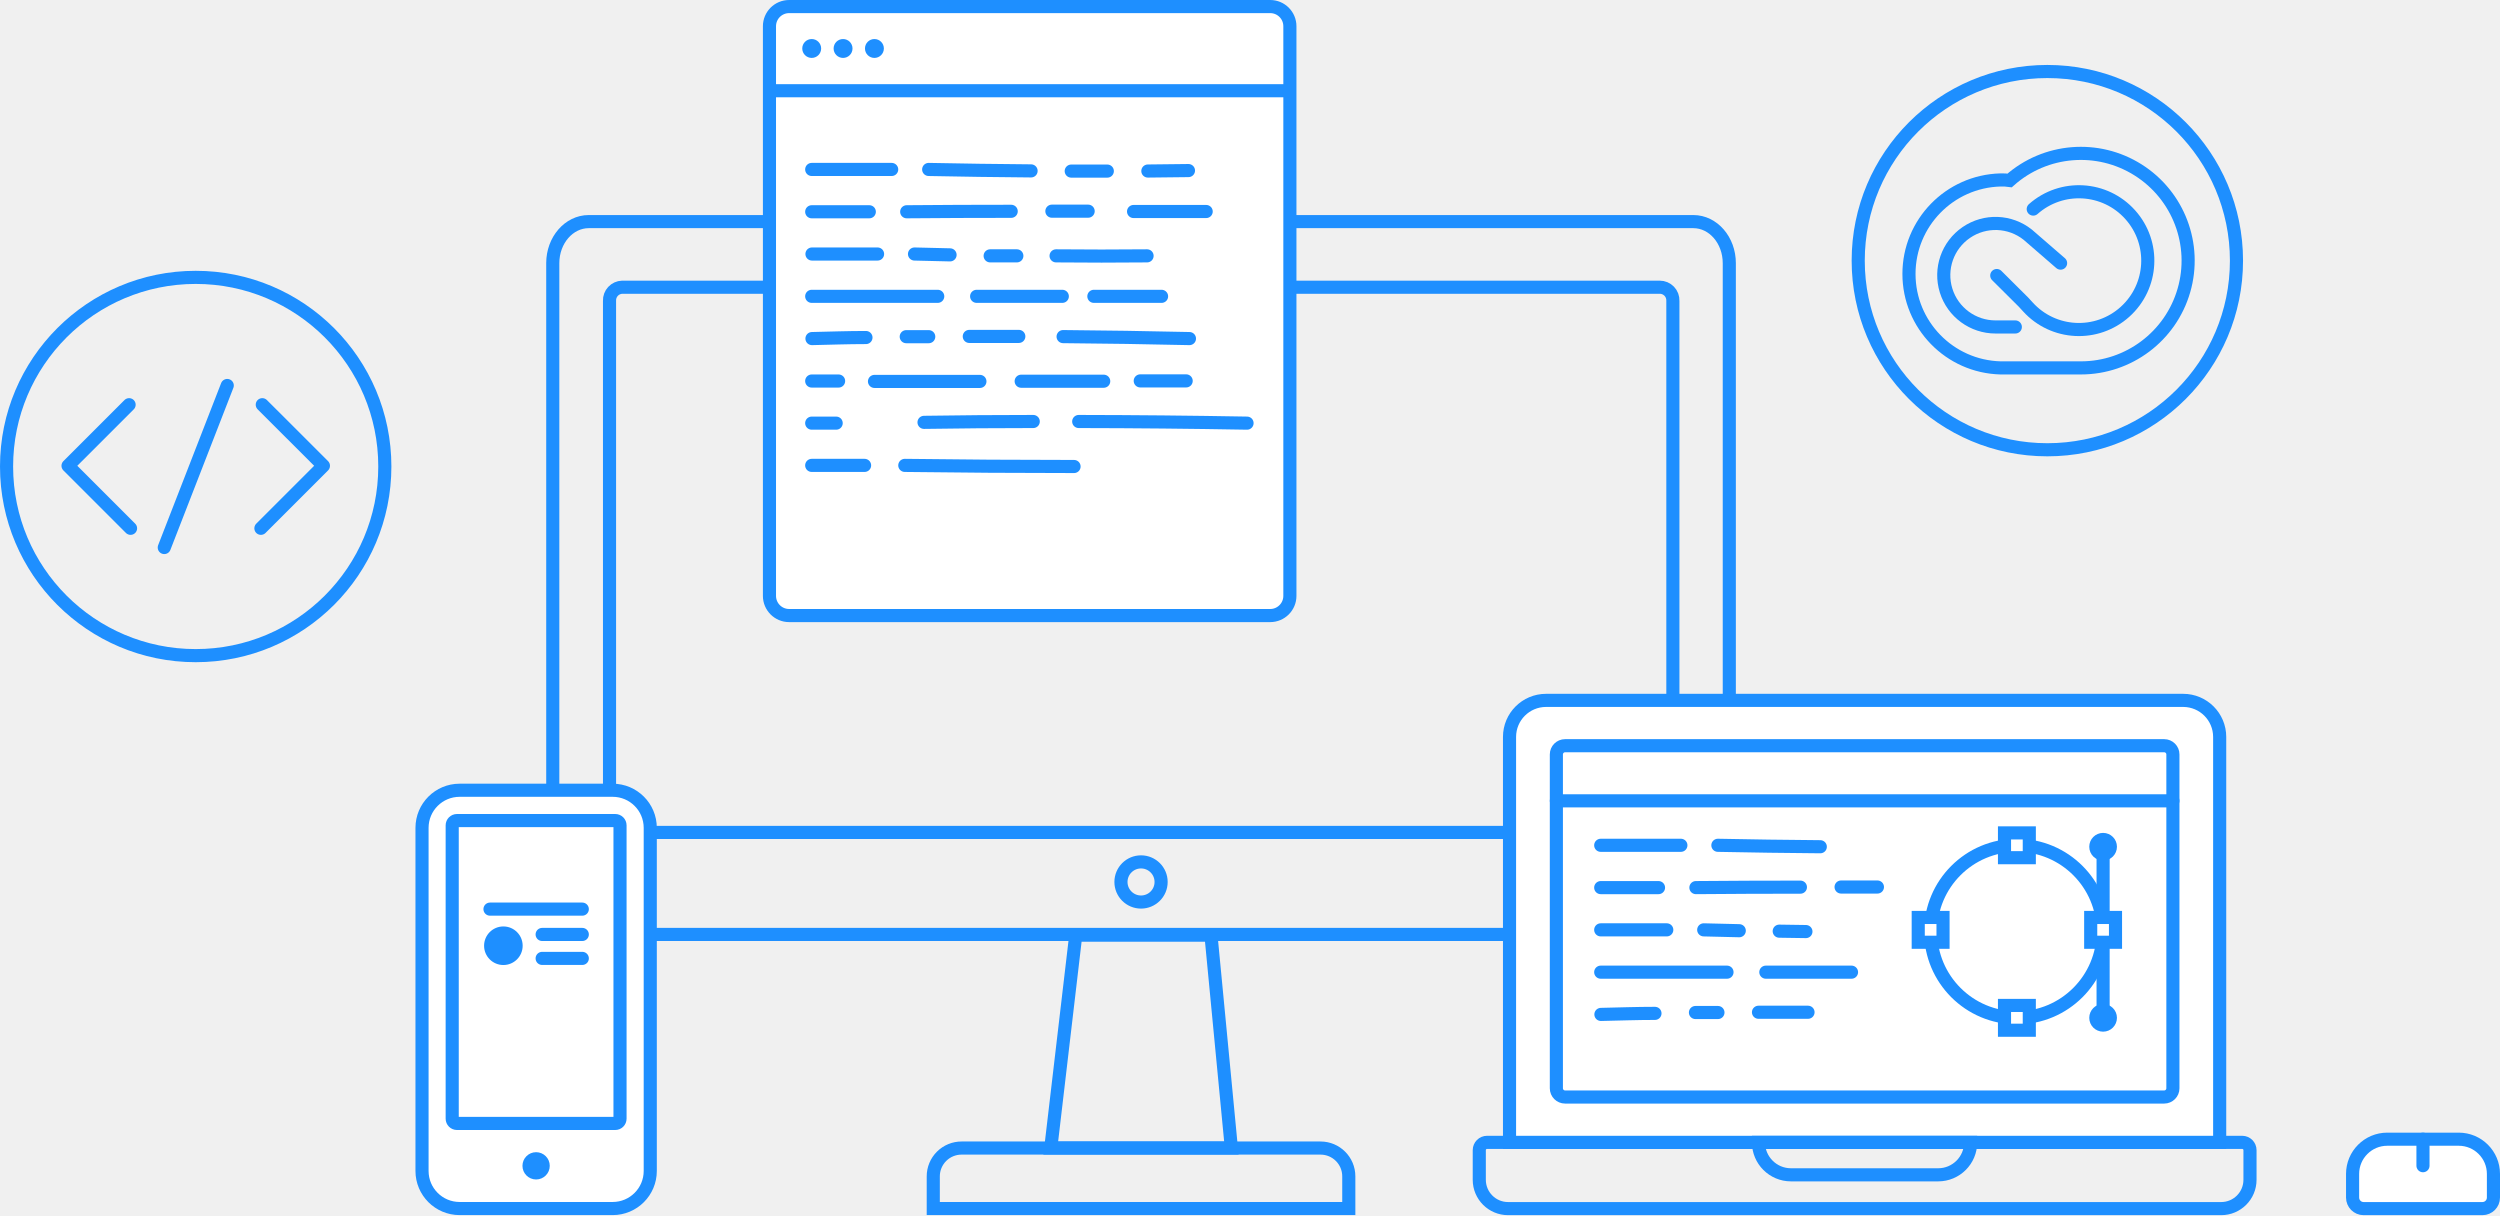
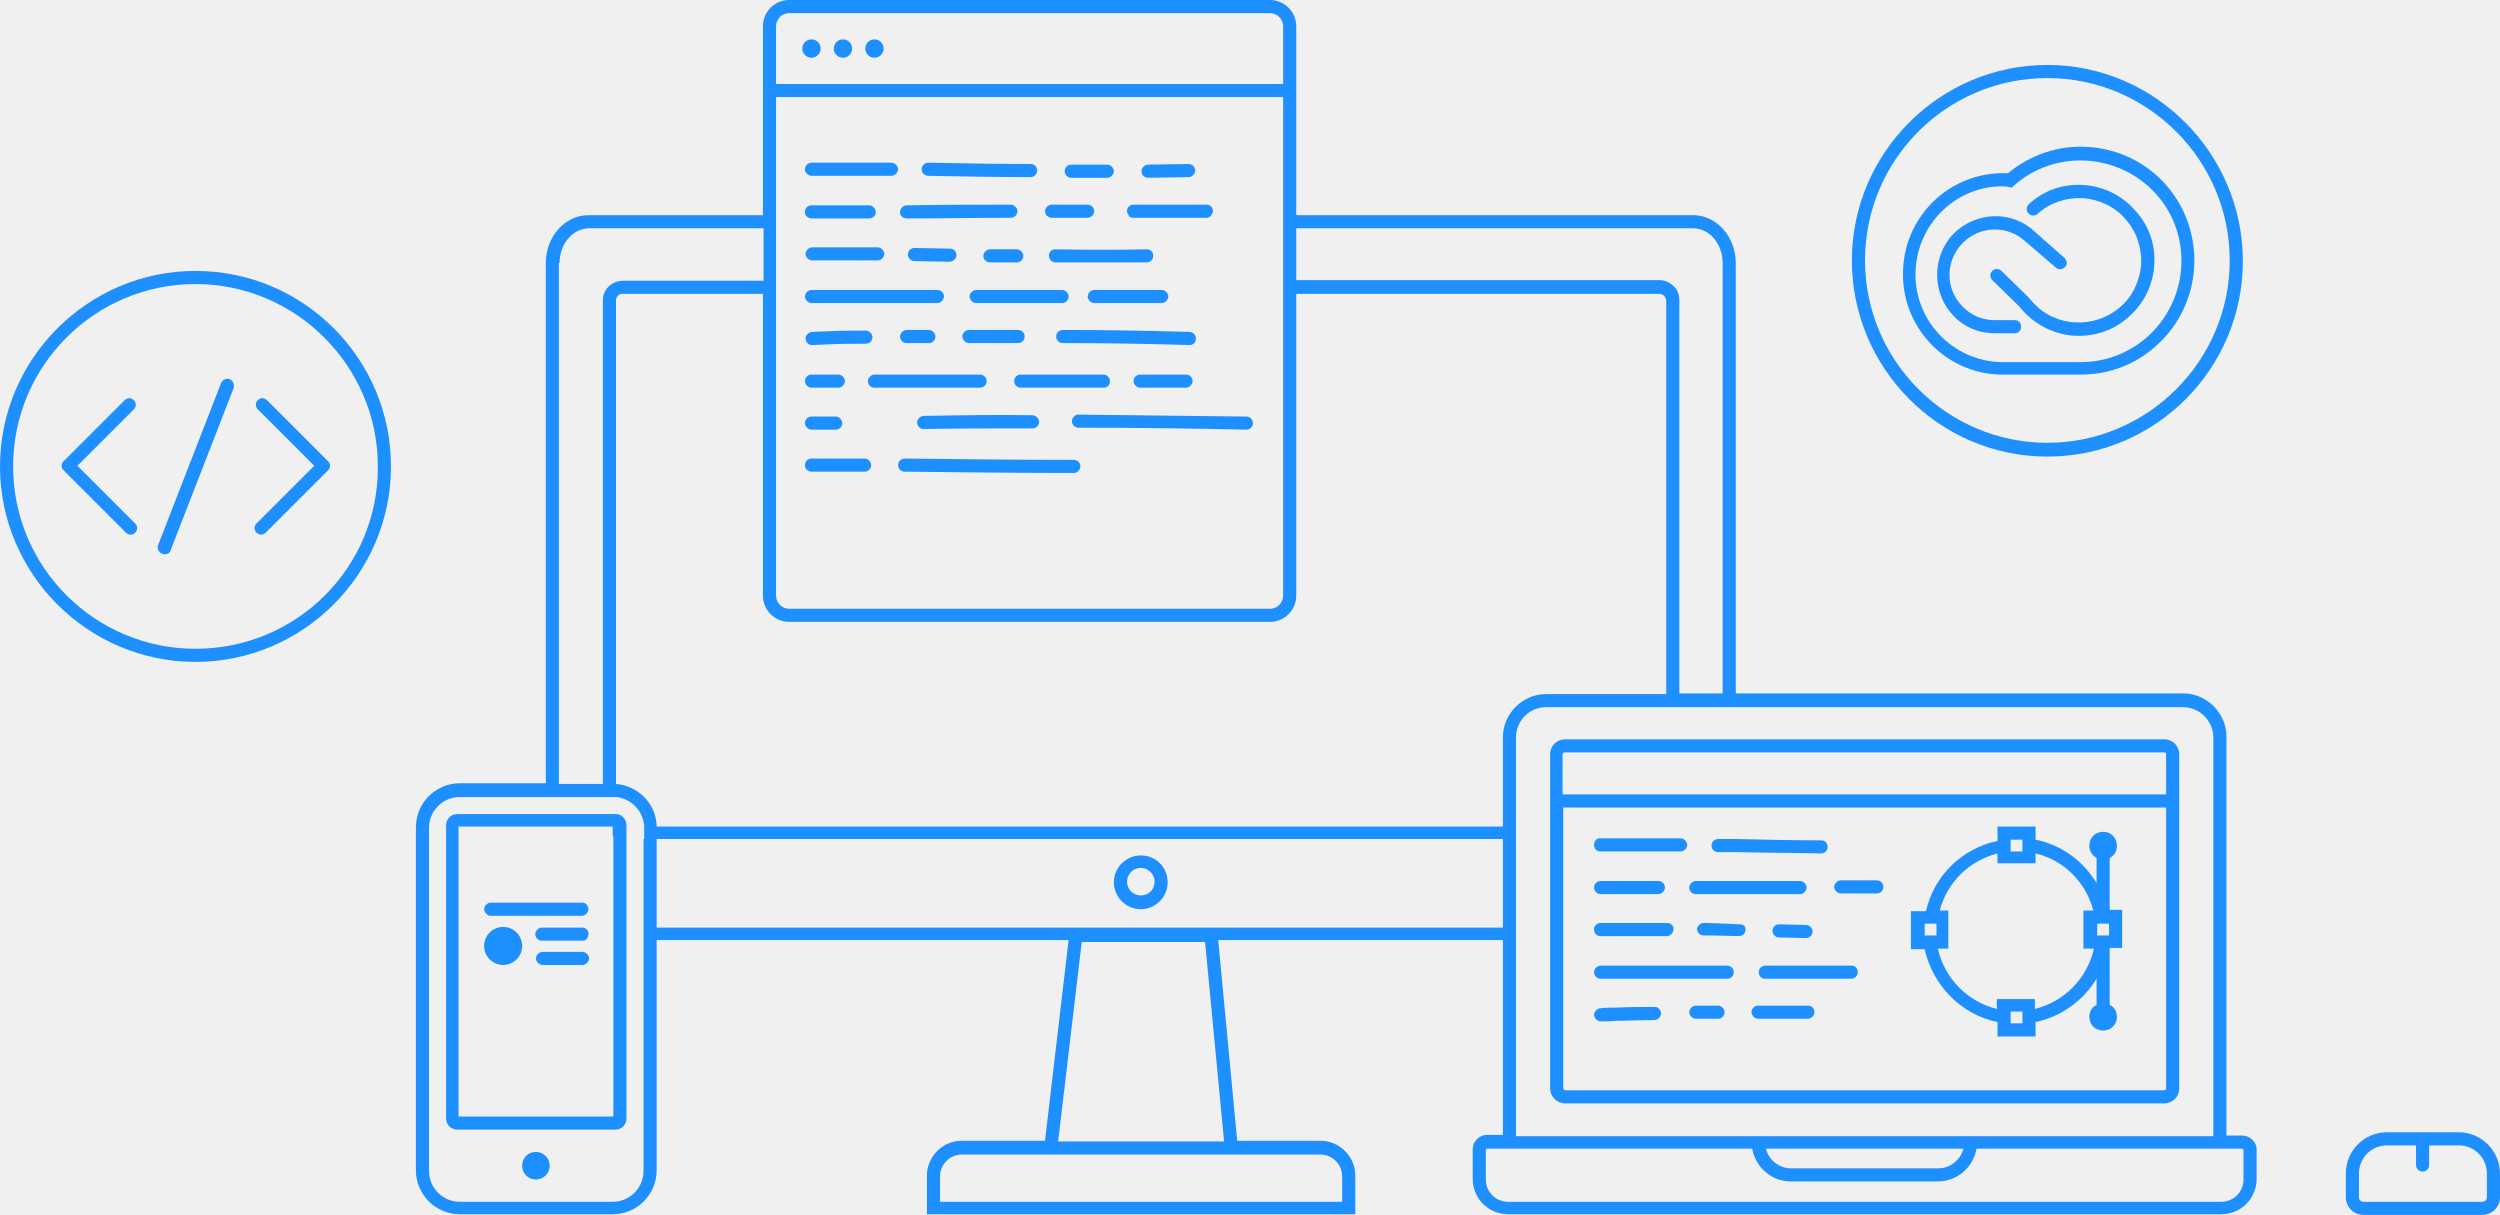
- <svg xmlns="http://www.w3.org/2000/svg" viewBox="0 0 381.08 185.22">
-   <defs>
-     <style>.cls-1,.cls-3,.cls-6{fill:none;}.cls-1,.cls-2,.cls-3,.cls-5,.cls-6{stroke:#1e8fff;stroke-width:2px;}.cls-1,.cls-2,.cls-3,.cls-5{stroke-miterlimit:10;}.cls-2,.cls-5{fill:#fff;}.cls-3,.cls-5,.cls-6{stroke-linecap:round;}.cls-4{fill:#1e8fff;}.cls-6{stroke-linejoin:round;}</style>
-   </defs>
-   <g id="Layer_2" data-name="Layer 2">
-     <g id="Layer_1-2" data-name="Layer 1">
-       <path class="cls-1" d="M146.58,175h54.71a4.31,4.31,0,0,1,4.31,4.31v4.91a0,0,0,0,1,0,0H142.26a0,0,0,0,1,0,0v-4.91A4.31,4.31,0,0,1,146.58,175Z" />
-       <polygon class="cls-1" points="187.7 175 160.17 175 163.98 142.55 184.59 142.55 187.7 175" />
-       <path class="cls-1" d="M263.6,40.11v96c0,3.5-2.45,6.33-5.48,6.33H89.74c-3,0-5.48-2.83-5.48-6.33v-96c0-3.49,2.46-6.33,5.48-6.33H258.12C261.15,33.78,263.6,36.62,263.6,40.11Z" />
-       <path class="cls-1" d="M92.91,124.8V45.86a2,2,0,0,1,1.93-2.08H253A2,2,0,0,1,255,45.86V124.8a2,2,0,0,1-1.92,2.09H94.84A2,2,0,0,1,92.91,124.8Z" />
-       <circle class="cls-1" cx="173.93" cy="134.44" r="3.06" />
-       <rect class="cls-2" x="110.54" y="7.75" width="92.83" height="79.33" rx="3" transform="translate(109.54 204.37) rotate(-90)" />
-       <line class="cls-1" x1="117.24" y1="13.83" x2="196.58" y2="13.83" />
-       <path class="cls-3" d="M135.92,25.83H123.73" />
-       <path class="cls-3" d="M157.17,26.05q-7.81-.06-15.61-.22" />
-       <path class="cls-3" d="M168.79,26.08h-5.5" />
-       <path class="cls-3" d="M181.16,26l-6.19.07" />
-       <path class="cls-3" d="M132.51,32.28h-8.78" />
-       <path class="cls-3" d="M154.14,32.21q-8,0-15.93.07" />
-       <path class="cls-3" d="M165.87,32.19h-5.53" />
-       <path class="cls-3" d="M183.86,32.24l-11.07,0" />
-       <path class="cls-3" d="M133.77,38.72h-10" />
-       <path class="cls-3" d="M144.82,38.85l-5.42-.13" />
-       <path class="cls-3" d="M155,39l-4.07,0" />
-       <path class="cls-3" d="M174.85,39q-6.93.07-13.87,0" />
-       <path class="cls-3" d="M142.94,45.17H123.73" />
-       <path class="cls-3" d="M161.93,45.17H148.87" />
-       <path class="cls-3" d="M177.06,45.17H166.74" />
-       <path class="cls-3" d="M132,51.45c-2.74,0-5.49.1-8.23.16" />
-       <path class="cls-3" d="M141.57,51.32l-3.43,0" />
-       <path class="cls-3" d="M155.3,51.28h-7.55" />
-       <path class="cls-3" d="M181.31,51.61q-9.63-.22-19.26-.3" />
-       <path class="cls-3" d="M127.83,58.08l-4.1,0" />
-       <path class="cls-3" d="M149.37,58.14l-16.07,0" />
-       <path class="cls-3" d="M168.24,58.11l-12.58,0" />
-       <path class="cls-3" d="M180.81,58.06l-7,0" />
-       <path class="cls-3" d="M127.46,64.5h-3.73" />
-       <path class="cls-3" d="M157.5,64.25q-8.33,0-16.65.13" />
-       <path class="cls-3" d="M190.09,64.5q-12.83-.23-25.66-.25" />
-       <path class="cls-3" d="M131.79,70.94h-8.06" />
-       <path class="cls-3" d="M163.72,71.11q-12.9,0-25.8-.17" />
-       <circle class="cls-4" cx="123.73" cy="7.39" r="1.44" />
-       <circle class="cls-4" cx="128.51" cy="7.39" r="1.44" />
-       <circle class="cls-4" cx="133.29" cy="7.39" r="1.44" />
-       <circle class="cls-3" cx="312.08" cy="39.73" r="28.83" />
-       <path class="cls-1" d="M304.94,56.08a14.33,14.33,0,0,1,0-28.65c.46,0,.93,0,1.4.07a16.35,16.35,0,1,1,10.85,28.58Z" />
-       <path class="cls-3" d="M314.1,40.11l-5-4.33a7.89,7.89,0,1,0-4.9,14.06h3" />
-       <path class="cls-3" d="M309.93,31.87a10.5,10.5,0,1,1-.81,14.92c-.22-.25-.44-.5-.68-.74L304.37,42" />
-       <rect class="cls-2" x="64.33" y="120.46" width="34.79" height="63.76" rx="5.73" />
-       <rect class="cls-2" x="58.64" y="135.37" width="46.17" height="25.58" rx="0.73" transform="translate(229.88 66.44) rotate(90)" />
-       <circle class="cls-4" cx="81.72" cy="177.71" r="2.08" />
-       <circle class="cls-4" cx="76.73" cy="144.16" r="2.94" />
-       <line class="cls-3" x1="74.69" y1="138.58" x2="88.76" y2="138.58" />
-       <line class="cls-3" x1="82.64" y1="142.44" x2="88.76" y2="142.44" />
-       <line class="cls-3" x1="82.64" y1="146.09" x2="88.76" y2="146.09" />
-       <path class="cls-3" d="M226.68,174.13h115.1a1.19,1.19,0,0,1,1.19,1.19v4.52a4.39,4.39,0,0,1-4.39,4.39H229.88a4.39,4.39,0,0,1-4.39-4.39v-4.52a1.19,1.19,0,0,1,1.19-1.19Z" />
-       <path class="cls-5" d="M235.67,106.76h97.11a5.57,5.57,0,0,1,5.57,5.57v61.8a0,0,0,0,1,0,0H230.1a0,0,0,0,1,0,0v-61.8A5.57,5.57,0,0,1,235.67,106.76Z" />
-       <rect class="cls-3" x="237.24" y="113.67" width="93.98" height="53.55" rx="1.33" />
-       <line class="cls-3" x1="237.24" y1="122.07" x2="331.22" y2="122.07" />
-       <path class="cls-3" d="M268.07,174.13h32.32a0,0,0,0,1,0,0v0a4.95,4.95,0,0,1-4.95,4.95H273a4.95,4.95,0,0,1-4.95-4.95v0a0,0,0,0,1,0,0Z" />
-       <path class="cls-3" d="M256.22,128.85H244" />
-       <path class="cls-3" d="M277.47,129.07q-7.82-.06-15.61-.22" />
-       <path class="cls-3" d="M252.81,135.3H244" />
-       <path class="cls-3" d="M274.44,135.23q-8,0-15.93.07" />
-       <path class="cls-3" d="M286.18,135.21h-5.54" />
-       <path class="cls-3" d="M254.07,141.74H244" />
-       <path class="cls-3" d="M265.12,141.87l-5.42-.13" />
-       <path class="cls-3" d="M275.28,142l-4.07-.06" />
-       <path class="cls-3" d="M263.25,148.19H244" />
-       <path class="cls-3" d="M282.23,148.19H269.17" />
-       <path class="cls-3" d="M252.27,154.47c-2.75,0-5.49.1-8.24.16" />
-       <path class="cls-3" d="M261.87,154.34l-3.43,0" />
-       <path class="cls-3" d="M275.6,154.3c-2.52,0-5,0-7.55,0" />
-       <circle class="cls-3" cx="307.44" cy="142" r="13.15" />
-       <line class="cls-3" x1="320.58" y1="154.93" x2="320.58" y2="129.07" />
-       <circle class="cls-4" cx="320.58" cy="129.07" r="2.11" />
-       <circle class="cls-4" cx="320.58" cy="155.15" r="2.11" />
-       <rect class="cls-2" x="318.69" y="139.85" width="3.78" height="3.78" />
-       <rect class="cls-2" x="305.55" y="126.96" width="3.78" height="3.78" />
-       <rect class="cls-2" x="305.55" y="153.26" width="3.78" height="3.78" />
-       <rect class="cls-2" x="292.4" y="139.85" width="3.78" height="3.78" />
-       <circle class="cls-3" cx="29.83" cy="71.11" r="28.83" />
-       <polyline class="cls-6" points="19.68 61.69 10.37 71 19.9 80.53" />
-       <polyline class="cls-6" points="39.98 61.69 49.3 71 39.77 80.53" />
-       <line class="cls-6" x1="25.04" y1="83.46" x2="34.64" y2="58.76" />
-       <path class="cls-2" d="M363.89,173.65h10.9a5.29,5.29,0,0,1,5.29,5.29v3.61a1.68,1.68,0,0,1-1.68,1.68H360.29a1.68,1.68,0,0,1-1.68-1.68v-3.61a5.29,5.29,0,0,1,5.29-5.29Z" />
-       <line class="cls-3" x1="369.34" y1="173.65" x2="369.34" y2="177.69" />
-     </g>
+ <svg xmlns="http://www.w3.org/2000/svg" version="1.1" id="Layer_1" x="0px" y="0px" viewBox="0 0 381.1 185.2" style="enable-background:new 0 0 381.1 185.2;" xml:space="preserve">
+   <style type="text/css">
+ 	.st0{fill:#1E8FFF;}
+ </style>
+   <g>
+     <path class="st0" d="M173.9,130.4c-2.2,0-4.1,1.8-4.1,4.1c0,2.2,1.8,4.1,4.1,4.1c2.2,0,4.1-1.8,4.1-4.1   C178,132.2,176.2,130.4,173.9,130.4z M173.9,136.5c-1.1,0-2.1-0.9-2.1-2.1c0-1.1,0.9-2.1,2.1-2.1c1.1,0,2.1,0.9,2.1,2.1   C176,135.6,175.1,136.5,173.9,136.5z" />
+     <path class="st0" d="M123.7,26.8h12.2c0.5,0,1-0.5,1-1s-0.5-1-1-1h-12.2c-0.6,0-1,0.5-1,1S123.2,26.8,123.7,26.8z" />
+     <path class="st0" d="M141.5,26.8c5.2,0.1,10.4,0.2,15.6,0.2c0,0,0,0,0,0c0.5,0,1-0.4,1-1c0-0.6-0.4-1-1-1c-5.2,0-10.4-0.1-15.6-0.2   c-0.5,0-1,0.4-1,1C140.5,26.4,141,26.8,141.5,26.8z" />
+     <path class="st0" d="M163.3,27.1h5.5c0.5,0,1-0.5,1-1s-0.5-1-1-1h-5.5c-0.6,0-1,0.5-1,1S162.7,27.1,163.3,27.1z" />
+     <path class="st0" d="M175,27.1L175,27.1l6.2-0.1c0.5,0,1-0.5,1-1c0-0.6-0.5-1-1-1h0l-6.2,0.1c-0.5,0-1,0.5-1,1S174.4,27.1,175,27.1   z" />
+     <path class="st0" d="M123.7,33.3h8.8c0.4,0,0.7-0.2,0.9-0.5c0.1-0.2,0.1-0.3,0.1-0.5c0-0.5-0.5-1-1-1h-8.8c-0.6,0-1,0.5-1,1   c0,0.2,0,0.3,0.1,0.5C123,33.1,123.4,33.3,123.7,33.3z" />
+     <path class="st0" d="M138.2,33.3L138.2,33.3c5.3,0,10.6-0.1,15.9-0.1c0.3,0,0.6-0.2,0.8-0.4c0.1-0.2,0.2-0.4,0.2-0.6   c0-0.5-0.5-1-1-1c-5.3,0-10.7,0-15.9,0.1c-0.5,0-1,0.5-1,1c0,0.2,0,0.3,0.1,0.5C137.5,33.1,137.8,33.3,138.2,33.3z" />
+     <path class="st0" d="M160.3,33.2h5.5c0.3,0,0.6-0.2,0.8-0.4c0.1-0.2,0.2-0.4,0.2-0.6c0-0.5-0.4-1-1-1h-5.5c-0.5,0-1,0.5-1,1   c0,0.2,0.1,0.4,0.2,0.6C159.7,33,160,33.2,160.3,33.2z" />
+     <path class="st0" d="M172.8,33.2h11.1c0.4,0,0.7-0.2,0.8-0.5c0.1-0.2,0.2-0.3,0.2-0.5c0-0.6-0.4-1-1-1h-11.1c-0.6,0-1,0.4-1,1   c0,0.2,0.1,0.4,0.2,0.5C172.1,33.1,172.4,33.2,172.8,33.2z" />
+     <path class="st0" d="M123.8,37.7c-0.5,0-1,0.5-1,1s0.5,1,1,1h10c0.5,0,1-0.5,1-1s-0.5-1-1-1H123.8z" />
+     <path class="st0" d="M145.8,38.9c0-0.6-0.4-1-1-1l-5.4-0.1c-0.5,0-1,0.4-1,1c0,0.5,0.4,1,1,1l5.4,0.1c0,0,0,0,0,0   C145.4,39.8,145.8,39.4,145.8,38.9z" />
+     <path class="st0" d="M155,40c0.5,0,1-0.4,1-1c0-0.5-0.5-1-1-1h-4.1c-0.5,0-1,0.5-1,1c0,0.6,0.5,1,1,1H155z" />
+     <path class="st0" d="M174.8,38c-4.6,0.1-9.3,0.1-13.9,0c-0.6,0-1,0.4-1,1c0,0.5,0.4,1,1,1c2.3,0,4.6,0,7,0c2.3,0,4.6,0,6.9,0   c0.6,0,1-0.5,1-1C175.8,38.4,175.4,38,174.8,38z" />
+     <path class="st0" d="M123.7,46.2h19.2c0.5,0,1-0.5,1-1c0-0.1,0-0.3-0.1-0.4c-0.1-0.4-0.5-0.6-0.9-0.6h-19.2c-0.4,0-0.8,0.3-0.9,0.6   c0,0.1-0.1,0.3-0.1,0.4C122.7,45.7,123.2,46.2,123.7,46.2z" />
+     <path class="st0" d="M147.9,44.8c0,0.1-0.1,0.3-0.1,0.4c0,0.5,0.5,1,1,1h13.1c0.6,0,1-0.5,1-1c0-0.1,0-0.3-0.1-0.4   c-0.2-0.4-0.5-0.6-0.9-0.6h-13.1C148.5,44.2,148.1,44.4,147.9,44.8z" />
+     <path class="st0" d="M177.1,44.2h-10.3c-0.4,0-0.8,0.3-0.9,0.6c0,0.1-0.1,0.3-0.1,0.4c0,0.5,0.5,1,1,1h10.3c0.5,0,1-0.5,1-1   c0-0.1,0-0.3-0.1-0.4C177.8,44.4,177.5,44.2,177.1,44.2z" />
+     <path class="st0" d="M133,51.4c0-0.5-0.5-1-1-1c-2,0-4,0-5.9,0.1l-2.3,0.1c-0.5,0-1,0.5-1,1c0,0.6,0.5,1,1,1c0,0,0,0,0,0l2.3-0.1   c1.9-0.1,3.9-0.1,5.9-0.1C132.5,52.4,133,52,133,51.4z" />
+     <path class="st0" d="M141.6,52.3c0.5,0,1-0.4,1-1c0-0.5-0.5-1-1-1h-3.4c-0.5,0-1,0.5-1,1c0,0.6,0.5,1,1,1H141.6z" />
+     <path class="st0" d="M146.7,51.3c0,0.5,0.5,1,1,1h7.5c0.6,0,1-0.5,1-1s-0.4-1-1-1h-7.5C147.2,50.3,146.7,50.7,146.7,51.3z" />
+     <path class="st0" d="M182.3,51.6c0-0.5-0.4-1-1-1c-6.4-0.2-12.9-0.3-19.3-0.3h0c-0.5,0-1,0.4-1,1c0,0.5,0.4,1,1,1   c6.4,0,12.8,0.1,19.3,0.3c0,0,0,0,0,0C181.9,52.6,182.3,52.2,182.3,51.6z" />
+     <path class="st0" d="M123.7,59.1h4.1c0.5,0,1-0.5,1-1s-0.5-1-1-1h-4.1c-0.6,0-1,0.5-1,1S123.2,59.1,123.7,59.1z" />
+     <path class="st0" d="M133.3,59.1h16.1c0.6,0,1-0.5,1-1s-0.4-1-1-1h-16.1c-0.5,0-1,0.5-1,1S132.7,59.1,133.3,59.1z" />
+     <path class="st0" d="M169.2,58.1c0-0.5-0.4-1-1-1h-12.6c-0.6,0-1,0.5-1,1s0.4,1,1,1h12.6C168.8,59.1,169.2,58.7,169.2,58.1z" />
+     <path class="st0" d="M173.8,57.1c-0.5,0-1,0.4-1,1c0,0.5,0.5,1,1,1h7c0.5,0,1-0.5,1-1c0-0.6-0.5-1-1-1H173.8z" />
+     <path class="st0" d="M123.7,65.5h3.7c0.5,0,1-0.4,1-1c0-0.5-0.5-1-1-1h-3.7c-0.6,0-1,0.5-1,1C122.7,65,123.2,65.5,123.7,65.5z" />
+     <path class="st0" d="M140.8,63.4c-0.5,0-1,0.5-1,1c0,0.5,0.4,1,1,1c0,0,0,0,0,0c5.5-0.1,11.1-0.1,16.6-0.1c0.5,0,1-0.4,1-1   c0-0.5-0.5-1-1-1C152,63.2,146.4,63.3,140.8,63.4z" />
+     <path class="st0" d="M163.4,64.2c0,0.6,0.5,1,1,1c8.5,0,17.1,0.1,25.6,0.3c0,0,0,0,0,0c0.5,0,1-0.4,1-1c0-0.5-0.4-1-1-1   c-8.5-0.1-17.2-0.2-25.7-0.3C163.9,63.2,163.4,63.7,163.4,64.2z" />
+     <path class="st0" d="M123.7,71.9h8.1c0.5,0,1-0.4,1-1c0-0.5-0.5-1-1-1h-8.1c-0.6,0-1,0.5-1,1C122.7,71.5,123.2,71.9,123.7,71.9z" />
+     <path class="st0" d="M163.7,70.1c-8.6,0-17.2-0.1-25.8-0.2c-0.5,0-1,0.4-1,1c0,0.5,0.4,1,1,1c8.6,0.1,17.3,0.2,25.8,0.2   c0.5,0,1-0.5,1-1S164.3,70.1,163.7,70.1z" />
+     <circle class="st0" cx="123.7" cy="7.4" r="1.4" />
+     <circle class="st0" cx="128.5" cy="7.4" r="1.4" />
+     <circle class="st0" cx="133.3" cy="7.4" r="1.4" />
+     <path class="st0" d="M312.1,69.6c16.5,0,29.8-13.4,29.8-29.8S328.5,9.9,312.1,9.9s-29.8,13.4-29.8,29.8S295.6,69.6,312.1,69.6z    M312.1,11.9c15.3,0,27.8,12.5,27.8,27.8c0,15.3-12.5,27.8-27.8,27.8s-27.8-12.5-27.8-27.8C284.3,24.4,296.7,11.9,312.1,11.9z" />
+     <path class="st0" d="M304.9,57.1h12.3c4.3,0,8.3-1.5,11.5-4.4c7.1-6.3,7.8-17.3,1.5-24.5c-3.1-3.5-7.3-5.5-11.9-5.8   c-4.5-0.3-8.8,1.2-12.2,4c-0.4,0-0.7,0-1.1,0c-8.2,0.2-14.7,6.8-14.9,14.9C289.8,49.8,296.5,56.9,304.9,57.1z M304.9,28.4   c0.4,0,0.9,0,1.3,0.1l0.5,0.1l0.3-0.3c6.3-5.6,16-5,21.7,1.3c5.6,6.3,5,16-1.3,21.7c-2.8,2.5-6.4,3.9-10.2,3.9H305   c-7.3-0.2-13.2-6.3-13-13.7C292.2,34.3,297.9,28.6,304.9,28.4z" />
+     <path class="st0" d="M298.6,48.9c1.6,1.3,3.5,1.9,5.5,1.9c0,0,0,0,0,0h3c0.6,0,1-0.4,1-1s-0.4-1-1-1h-3c0,0,0,0,0,0   c-1.6,0-3.1-0.5-4.3-1.5c-3-2.4-3.5-6.7-1.1-9.7c2.4-3,6.7-3.5,9.7-1.1l5,4.3c0.4,0.4,1,0.3,1.4-0.1s0.3-1-0.1-1.4l-5-4.4   c-3.8-3.1-9.4-2.4-12.5,1.4C294.2,40.2,294.8,45.8,298.6,48.9z" />
+     <path class="st0" d="M310.6,32.6c1.9-1.7,4.3-2.5,6.9-2.4c2.5,0.2,4.9,1.3,6.5,3.2c1.7,1.9,2.5,4.3,2.4,6.9   c-0.2,2.5-1.3,4.9-3.2,6.5c-3.9,3.4-9.9,3.1-13.3-0.7c-0.2-0.3-0.5-0.5-0.7-0.8l-4.1-4c-0.4-0.4-1-0.4-1.4,0c-0.4,0.4-0.4,1,0,1.4   l4.1,4c0.2,0.2,0.4,0.5,0.6,0.7c2.3,2.5,5.4,3.8,8.5,3.8c2.7,0,5.4-0.9,7.6-2.9c2.3-2,3.7-4.8,3.9-7.9s-0.8-6-2.9-8.3   c-2-2.3-4.8-3.7-7.9-3.9c-3.1-0.2-6,0.8-8.3,2.9c-0.4,0.4-0.5,1-0.1,1.4C309.5,32.9,310.2,33,310.6,32.6z" />
+     <path class="st0" d="M93.9,124.1c0,0-0.1,0-0.1,0h-1.9h-6.7h-2H69.7c-1,0-1.7,0.8-1.7,1.7v44.7c0,1,0.8,1.7,1.7,1.7h24.1   c1,0,1.7-0.8,1.7-1.7v-27.1v-2v-13.5v-2v-0.1C95.5,124.9,94.8,124.1,93.9,124.1z M93.5,127.5v13.9v2v26.8H69.9v-44.2h13.3h2h6.9   h1.3V127.5z" />
+     <path class="st0" d="M81.7,175.6c-1.2,0-2.1,0.9-2.1,2.1c0,1.2,0.9,2.1,2.1,2.1c1.1,0,2.1-0.9,2.1-2.1   C83.8,176.6,82.9,175.6,81.7,175.6z" />
+     <circle class="st0" cx="76.7" cy="144.2" r="2.9" />
+     <path class="st0" d="M88.8,137.6h-3.3h-2h-8.7c-0.5,0-1,0.5-1,1s0.5,1,1,1H84h2.3h2.4c0.5,0,1-0.5,1-1S89.3,137.6,88.8,137.6z" />
+     <path class="st0" d="M88.8,141.4h-3.5h-2.7c-0.5,0-1,0.5-1,1c0,0.6,0.5,1,1,1h6.1c0.1,0,0.2,0,0.3,0h0c0.4-0.1,0.7-0.5,0.7-1   C89.8,141.9,89.3,141.4,88.8,141.4z" />
+     <path class="st0" d="M88.8,145.1h-6.1c-0.5,0-1,0.5-1,1s0.5,1,1,1h6.1c0.5,0,1-0.5,1-1S89.3,145.1,88.8,145.1z" />
+     <path class="st0" d="M341.8,173.1h-2.4v-60.8c0-3.6-3-6.6-6.6-6.6h-68.2V40.1c0-4-2.9-7.3-6.5-7.3h-60.5V4c0-2.2-1.8-4-4-4h-73.3   c-2.2,0-4,1.8-4,4v28.8H89.7c-3.6,0-6.5,3.3-6.5,7.3v79.3H70.1c-3.7,0-6.7,3-6.7,6.7v52.3c0,3.7,3,6.7,6.7,6.7h23.3   c3.7,0,6.7-3,6.7-6.7v-35.1h62.8l-3.6,30.6h-12.7c-2.9,0-5.3,2.4-5.3,5.3v5.9h65.3v-5.9c0-2.9-2.4-5.3-5.3-5.3h-12.7l-2.9-30.6   h43.4v29.7h-2.4c-1.2,0-2.2,1-2.2,2.2v4.5c0,3,2.4,5.4,5.4,5.4h108.7c3,0,5.4-2.4,5.4-5.4v-4.5C344,174.1,343,173.1,341.8,173.1z    M332.8,107.8c2.5,0,4.6,2.1,4.6,4.6v60.8h-36H267h-35.9v-29.7v-2v-13.5v-2v-13.6c0-2.5,2-4.6,4.6-4.6H254h2h6.6h2H332.8z    M299.3,175.1c-0.4,1.7-2,3-3.8,3H273c-1.8,0-3.4-1.3-3.8-3H299.3z M197.6,34.8h60.5c2.5,0,4.5,2.4,4.5,5.3v65.6H256v-60   c0-0.8-0.3-1.6-0.9-2.1c-0.5-0.5-1.3-0.9-2.1-0.9h-55.4V34.8z M118.3,4c0-1.1,0.9-2,2-2h73.3c1.1,0,2,0.9,2,2v8.8h-77.3V4z    M118.3,44.8v-2v-8v-2v-18h77.3v18v2v8v2v46c0,1.1-0.9,2-2,2h-73.3c-1.1,0-2-0.9-2-2V44.8z M85.3,40.1c0-2.9,2-5.3,4.5-5.3h26.6v8   H94.8c-1.7,0.1-3,1.5-2.9,3.1v73.6h-6.7V40.1z M98.1,127.9v13.5v2v35.1c0,2.6-2.1,4.7-4.7,4.7H70.1c-2.6,0-4.7-2.1-4.7-4.7v-52.3   c0-2.6,2.1-4.7,4.7-4.7h13.2h2h6.7h1.5c0.2,0,0.3,0,0.5,0c2.3,0.3,4,2.1,4.2,4.4c0,0.1,0,0.2,0,0.3V127.9z M100.1,125.9   c-0.1-3.4-2.8-6.1-6.2-6.4V45.8c0-0.5,0.4-1,0.9-1h21.5v46c0,2.2,1.8,4,4,4h73.3c2.2,0,4-1.8,4-4v-46H253c0.5,0,1,0.5,1,1.1v59.9   h-18.3c-3.6,0-6.6,3-6.6,6.6v13.6H100.1z M188.8,176h12.5c1.8,0,3.3,1.5,3.3,3.3v3.9h-61.3v-3.9c0-1.8,1.5-3.3,3.3-3.3H159H188.8z    M186.6,174h-25.3l3.6-30.4h18.8L186.6,174z M100.1,141.4v-13.5h129v13.5H100.1z M342,179.8c0,1.9-1.5,3.4-3.4,3.4H229.9   c-1.9,0-3.4-1.5-3.4-3.4v-4.5c0-0.1,0.1-0.2,0.2-0.2h2.4h38c0.5,2.8,2.9,5,5.9,5h22.4c2.9,0,5.4-2.1,5.9-5h38.1h2.4   c0.1,0,0.2,0.1,0.2,0.2V179.8z" />
+     <path class="st0" d="M256,112.7h-2h-15.4c-1.3,0-2.3,1-2.3,2.3v10.9v2v13.5v2v22.5c0,1.3,1.1,2.3,2.3,2.3h91.3c1.3,0,2.3-1,2.3-2.3   V115c0-1.3-1-2.3-2.3-2.3h-65.3h-2H256z M330.2,165.9c0,0.2-0.2,0.3-0.3,0.3h-91.3c-0.2,0-0.3-0.2-0.3-0.3v-22.5v-2v-13.5v-2v-2.8   H254h2h6.6h2h65.6V165.9z M329.9,114.7c0.2,0,0.3,0.1,0.3,0.3v6.1h-65.6h-2H256h-2h-15.8V115c0-0.2,0.2-0.3,0.3-0.3H254h2h6.6h2   H329.9z" />
+     <path class="st0" d="M244,129.8h12.2c0.5,0,1-0.5,1-1s-0.5-1-1-1h-2.7H244c-0.1,0-0.2,0-0.3,0c-0.4,0.1-0.7,0.5-0.7,1   C243,129.4,243.4,129.8,244,129.8z" />
+     <path class="st0" d="M262.6,127.9c-0.2,0-0.5,0-0.7,0c0,0,0,0,0,0c-0.5,0-1,0.4-1,1c0,0.5,0.4,1,1,1c0.3,0,0.5,0,0.8,0   c0.7,0,1.3,0,2,0c4.3,0.1,8.6,0.1,12.9,0.2c0,0,0,0,0,0c0.5,0,1-0.4,1-1s-0.4-1-1-1c-4.3,0-8.6-0.1-12.9-0.2   C263.9,127.9,263.3,127.9,262.6,127.9z" />
+     <path class="st0" d="M244,136.3h8.8c0.5,0,1-0.5,1-1c0-0.6-0.5-1-1-1H244c-0.5,0-1,0.4-1,1C243,135.8,243.4,136.3,244,136.3z" />
+     <path class="st0" d="M258.5,136.3L258.5,136.3c1.4,0,2.7,0,4.1,0c0.7,0,1.3,0,2,0c3.3,0,6.5,0,9.8,0c0.5,0,1-0.5,1-1s-0.5-1-1-1   c-3.3,0-6.6,0-9.8,0c-0.7,0-1.3,0-2,0c-1.4,0-2.7,0-4.1,0c-0.5,0-1,0.5-1,1C257.5,135.9,258,136.3,258.5,136.3z" />
+     <path class="st0" d="M280.6,136.2h5.5c0.6,0,1-0.5,1-1s-0.4-1-1-1h-5.5c-0.5,0-1,0.5-1,1S280.1,136.2,280.6,136.2z" />
+     <path class="st0" d="M244,142.7h10.1c0.5,0,1-0.5,1-1c0-0.1,0-0.2,0-0.3c-0.1-0.4-0.5-0.7-1-0.7H244c-0.5,0-0.8,0.3-1,0.7   c0,0.1,0,0.2,0,0.3C243,142.3,243.4,142.7,244,142.7z" />
+     <path class="st0" d="M265.1,140.9l-2.1-0.1l-2.8-0.1h0l-0.5,0c-0.4,0-0.8,0.3-0.9,0.6c0,0.1-0.1,0.2-0.1,0.3c0,0.5,0.4,1,1,1l1.1,0   l4.3,0.1c0,0,0,0,0,0c0.5,0,1-0.4,1-1S265.7,140.9,265.1,140.9z" />
+     <path class="st0" d="M271.2,140.9c-0.5,0-1,0.4-1,1c0,0.5,0.4,1,1,1l4.1,0.1c0,0,0,0,0,0c0.5,0,1-0.4,1-1c0-0.5-0.4-1-1-1   L271.2,140.9L271.2,140.9z" />
+     <path class="st0" d="M263.3,147.2H244c-0.5,0-1,0.5-1,1c0,0.6,0.5,1,1,1h19.3c0.5,0,1-0.4,1-1C264.3,147.6,263.8,147.2,263.3,147.2   z" />
+     <path class="st0" d="M282.2,147.2h-13.1c-0.6,0-1,0.5-1,1c0,0.6,0.4,1,1,1h13.1c0.5,0,1-0.4,1-1   C283.2,147.6,282.8,147.2,282.2,147.2z" />
+     <path class="st0" d="M252.3,153.5c-2,0-4,0-5.9,0.1c-0.8,0-1.6,0-2.4,0.1c-0.5,0-1,0.5-1,1s0.5,1,1,1c0,0,0,0,0,0   c0.8,0,1.6,0,2.4-0.1c1.9,0,3.9-0.1,5.8-0.1c0.5,0,1-0.5,1-1S252.8,153.5,252.3,153.5z" />
+     <path class="st0" d="M261.9,153.3h-3.4c-0.5,0-1,0.5-1,1s0.5,1,1,1h3.4c0.6,0,1-0.5,1-1S262.4,153.3,261.9,153.3z" />
+     <path class="st0" d="M275.6,153.3H268c-0.5,0-1,0.4-1,1c0,0.5,0.5,1,1,1h7.6c0.5,0,1-0.5,1-1C276.6,153.7,276.2,153.3,275.6,153.3z   " />
+     <path class="st0" d="M304.5,155.8v2.2h5.8v-2.2c3.9-0.8,7.3-3.3,9.3-6.6v4c-0.7,0.3-1.1,1-1.1,1.8c0,1.2,0.9,2.1,2.1,2.1   s2.1-0.9,2.1-2.1c0-0.8-0.4-1.5-1.1-1.8v-8.7h1.9v-5.8h-1.9v-7.9c0.7-0.4,1.1-1,1.1-1.9c0-1.2-0.9-2.1-2.1-2.1s-2.1,0.9-2.1,2.1   c0,0.8,0.4,1.5,1.1,1.9v3.8c-2-3.3-5.3-5.8-9.3-6.6V126h-5.8v2.2c-5.4,1.1-9.7,5.3-10.9,10.7h-2.3v5.8h2.1   C294.6,150.2,299,154.7,304.5,155.8z M319.7,140.8h1.8v1.8h-1.8V140.8z M308.3,156h-1.8v-1.8h1.8V156z M306.5,128h1.8v1.8h-1.8V128   z M295.7,138.8c1.1-4.3,4.5-7.6,8.8-8.7v1.5h5.8v-1.5c4.3,1,7.7,4.4,8.8,8.7h-1.5v5.8h1.6c-1,4.5-4.5,8.1-9,9.2v-1.5h-5.8v1.5   c-4.5-1.1-8-4.7-9-9.2h1.6v-5.8H295.7z M293.4,140.8h1.8v1.8h-1.8V140.8z" />
+     <path class="st0" d="M29.8,41.3C13.4,41.3,0,54.7,0,71.1s13.4,29.8,29.8,29.8s29.8-13.4,29.8-29.8S46.3,41.3,29.8,41.3z M29.8,98.9   C14.5,98.9,2,86.5,2,71.1c0-15.4,12.5-27.8,27.8-27.8s27.8,12.5,27.8,27.8C57.7,86.5,45.2,98.9,29.8,98.9z" />
+     <path class="st0" d="M11.8,71l8.6-8.6c0.4-0.4,0.4-1,0-1.4s-1-0.4-1.4,0l-9.3,9.3c-0.4,0.4-0.4,1,0,1.4l9.5,9.5   c0.2,0.2,0.5,0.3,0.7,0.3s0.5-0.1,0.7-0.3c0.4-0.4,0.4-1,0-1.4L11.8,71z" />
+     <path class="st0" d="M39.3,61c-0.4,0.4-0.4,1,0,1.4l8.6,8.6l-8.8,8.8c-0.4,0.4-0.4,1,0,1.4c0.2,0.2,0.5,0.3,0.7,0.3   s0.5-0.1,0.7-0.3l9.5-9.5c0.2-0.2,0.3-0.4,0.3-0.7c0-0.3-0.1-0.5-0.3-0.7L40.7,61C40.3,60.6,39.7,60.6,39.3,61z" />
+     <path class="st0" d="M35,57.8c-0.5-0.2-1.1,0.1-1.3,0.6l-9.6,24.7c-0.2,0.5,0.1,1.1,0.6,1.3c0.1,0,0.2,0.1,0.4,0.1   c0.4,0,0.8-0.2,0.9-0.6l9.6-24.7C35.8,58.6,35.5,58,35,57.8z" />
+     <path class="st0" d="M374.8,172.6h-10.9c-3.5,0-6.3,2.8-6.3,6.3v3.6c0,1.5,1.2,2.7,2.7,2.7h18.1c1.5,0,2.7-1.2,2.7-2.7v-3.6   C381.1,175.5,378.3,172.6,374.8,172.6z M379.1,182.5c0,0.4-0.3,0.7-0.7,0.7h-18.1c-0.4,0-0.7-0.3-0.7-0.7v-3.6   c0-2.4,1.9-4.3,4.3-4.3h4.4v3c0,0.6,0.5,1,1,1s1-0.4,1-1v-3h4.5c2.4,0,4.3,1.9,4.3,4.3V182.5z" />
  </g>
</svg>
